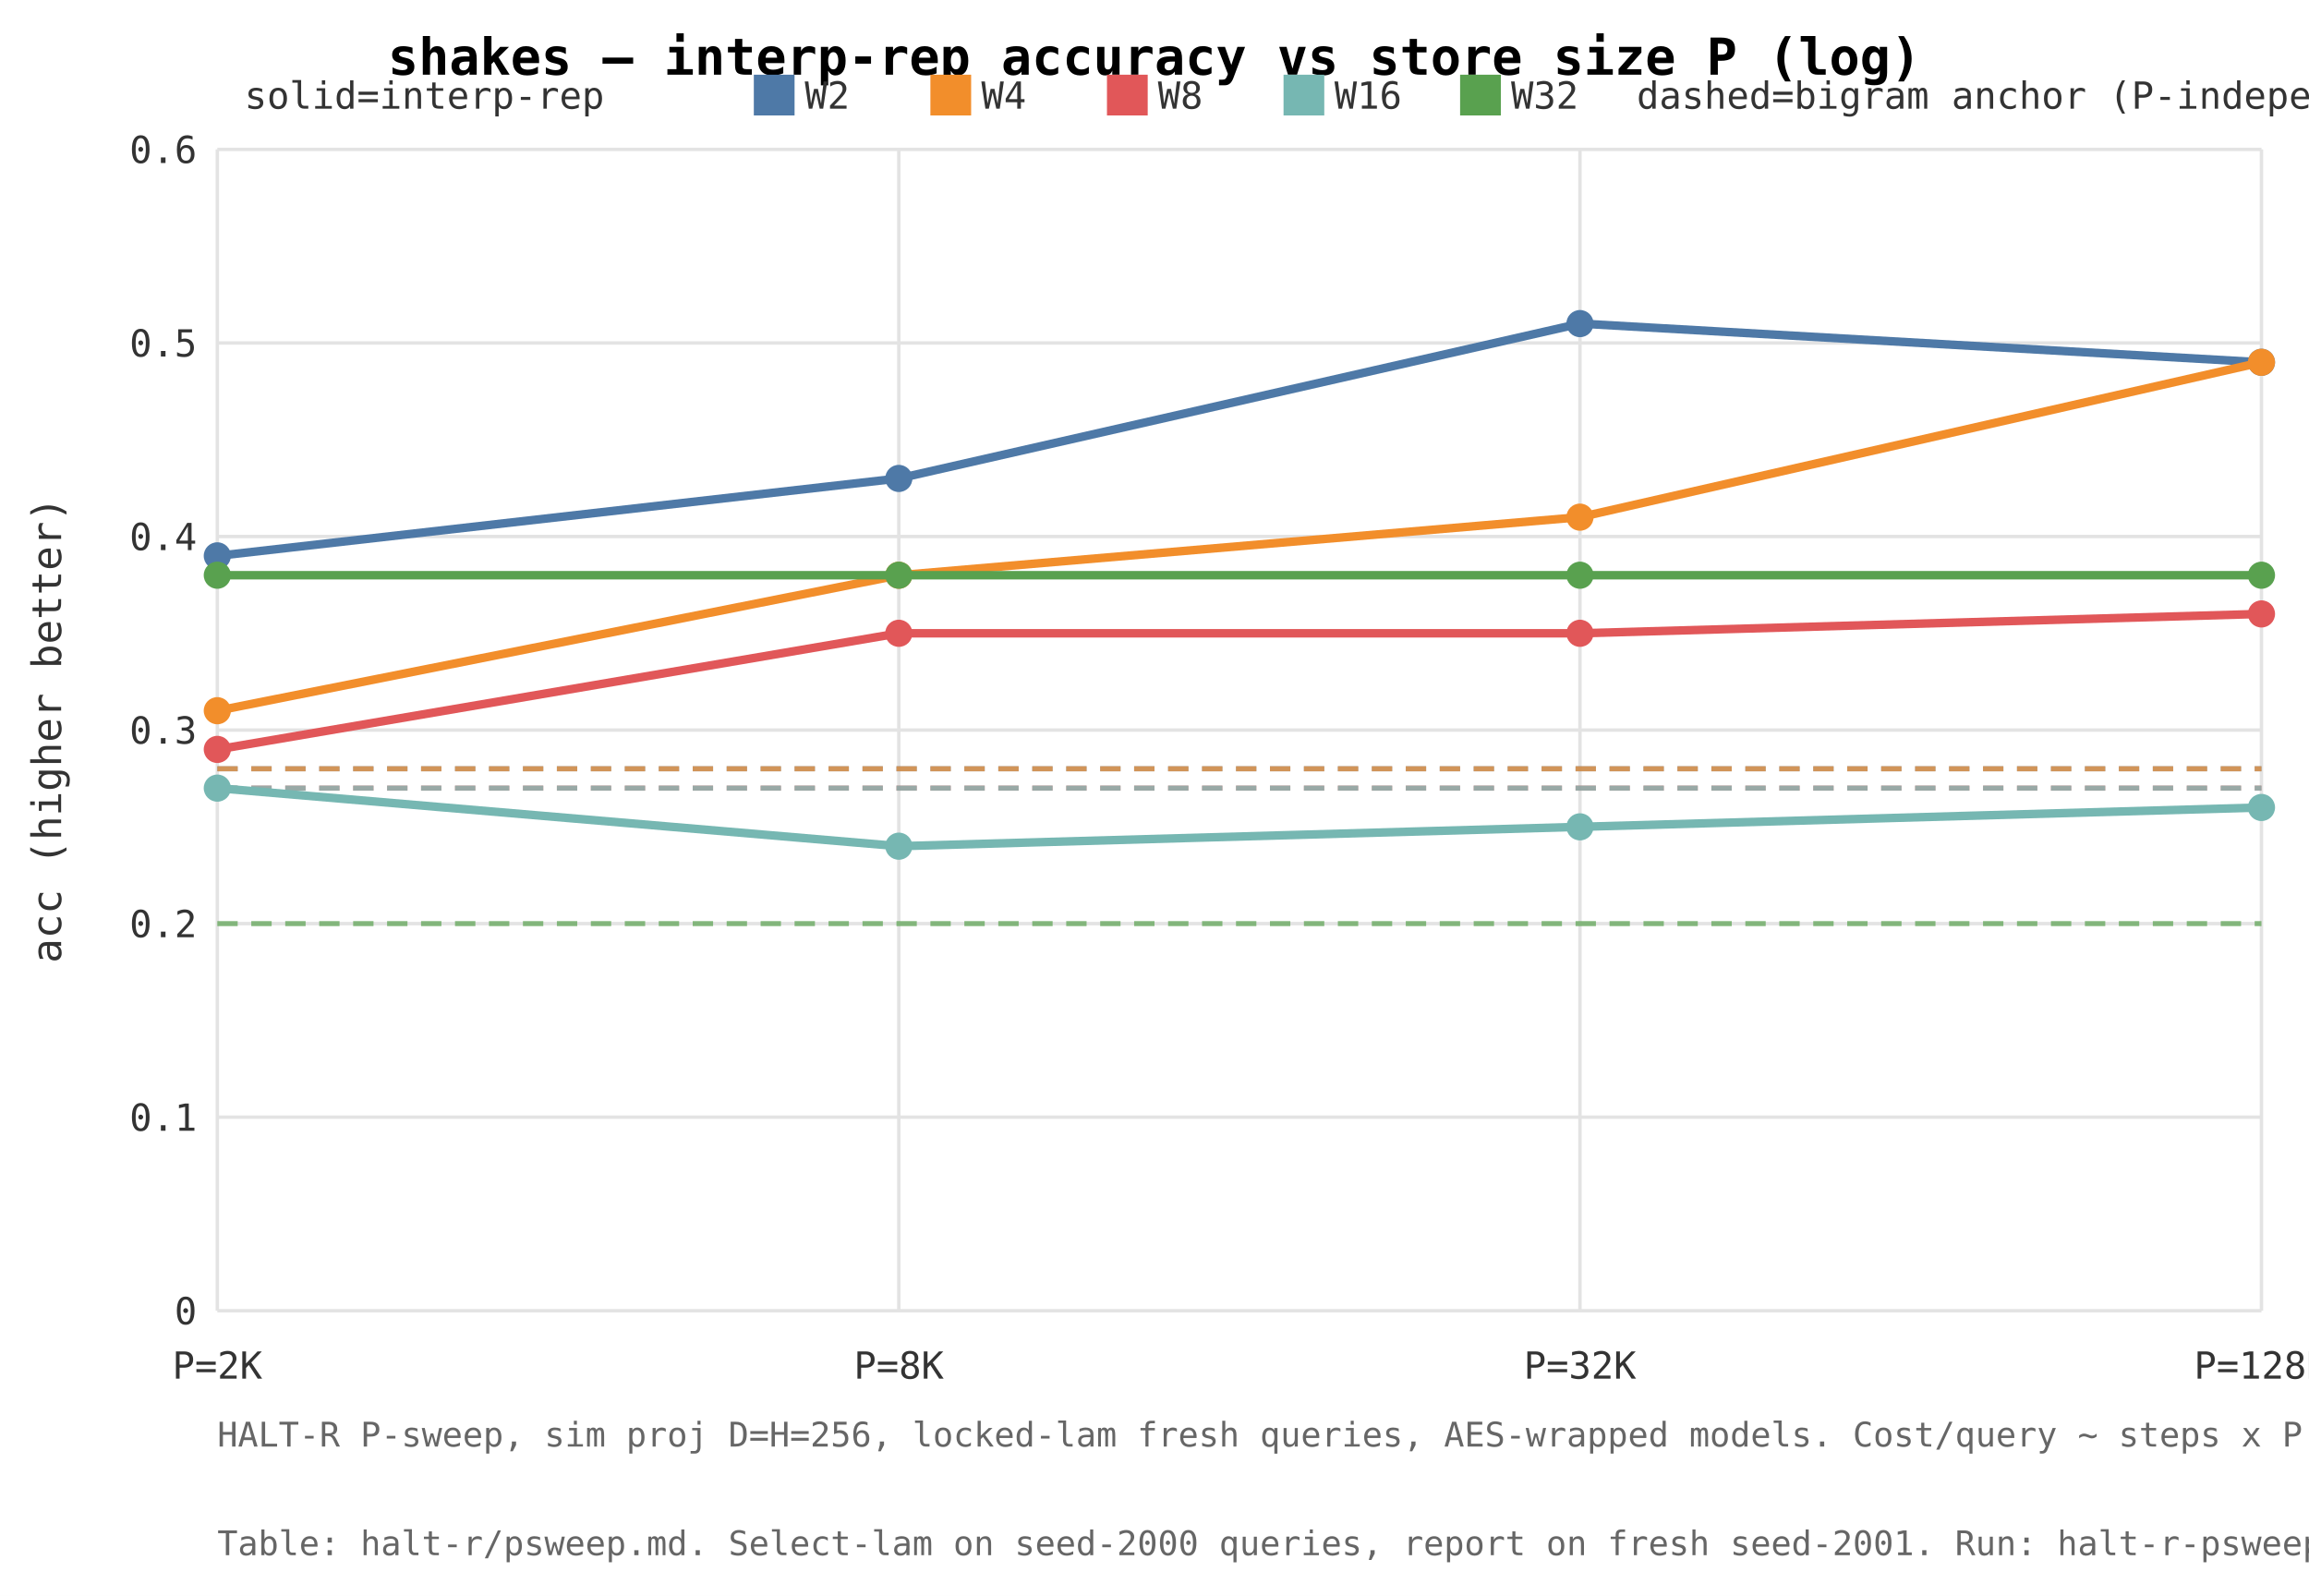
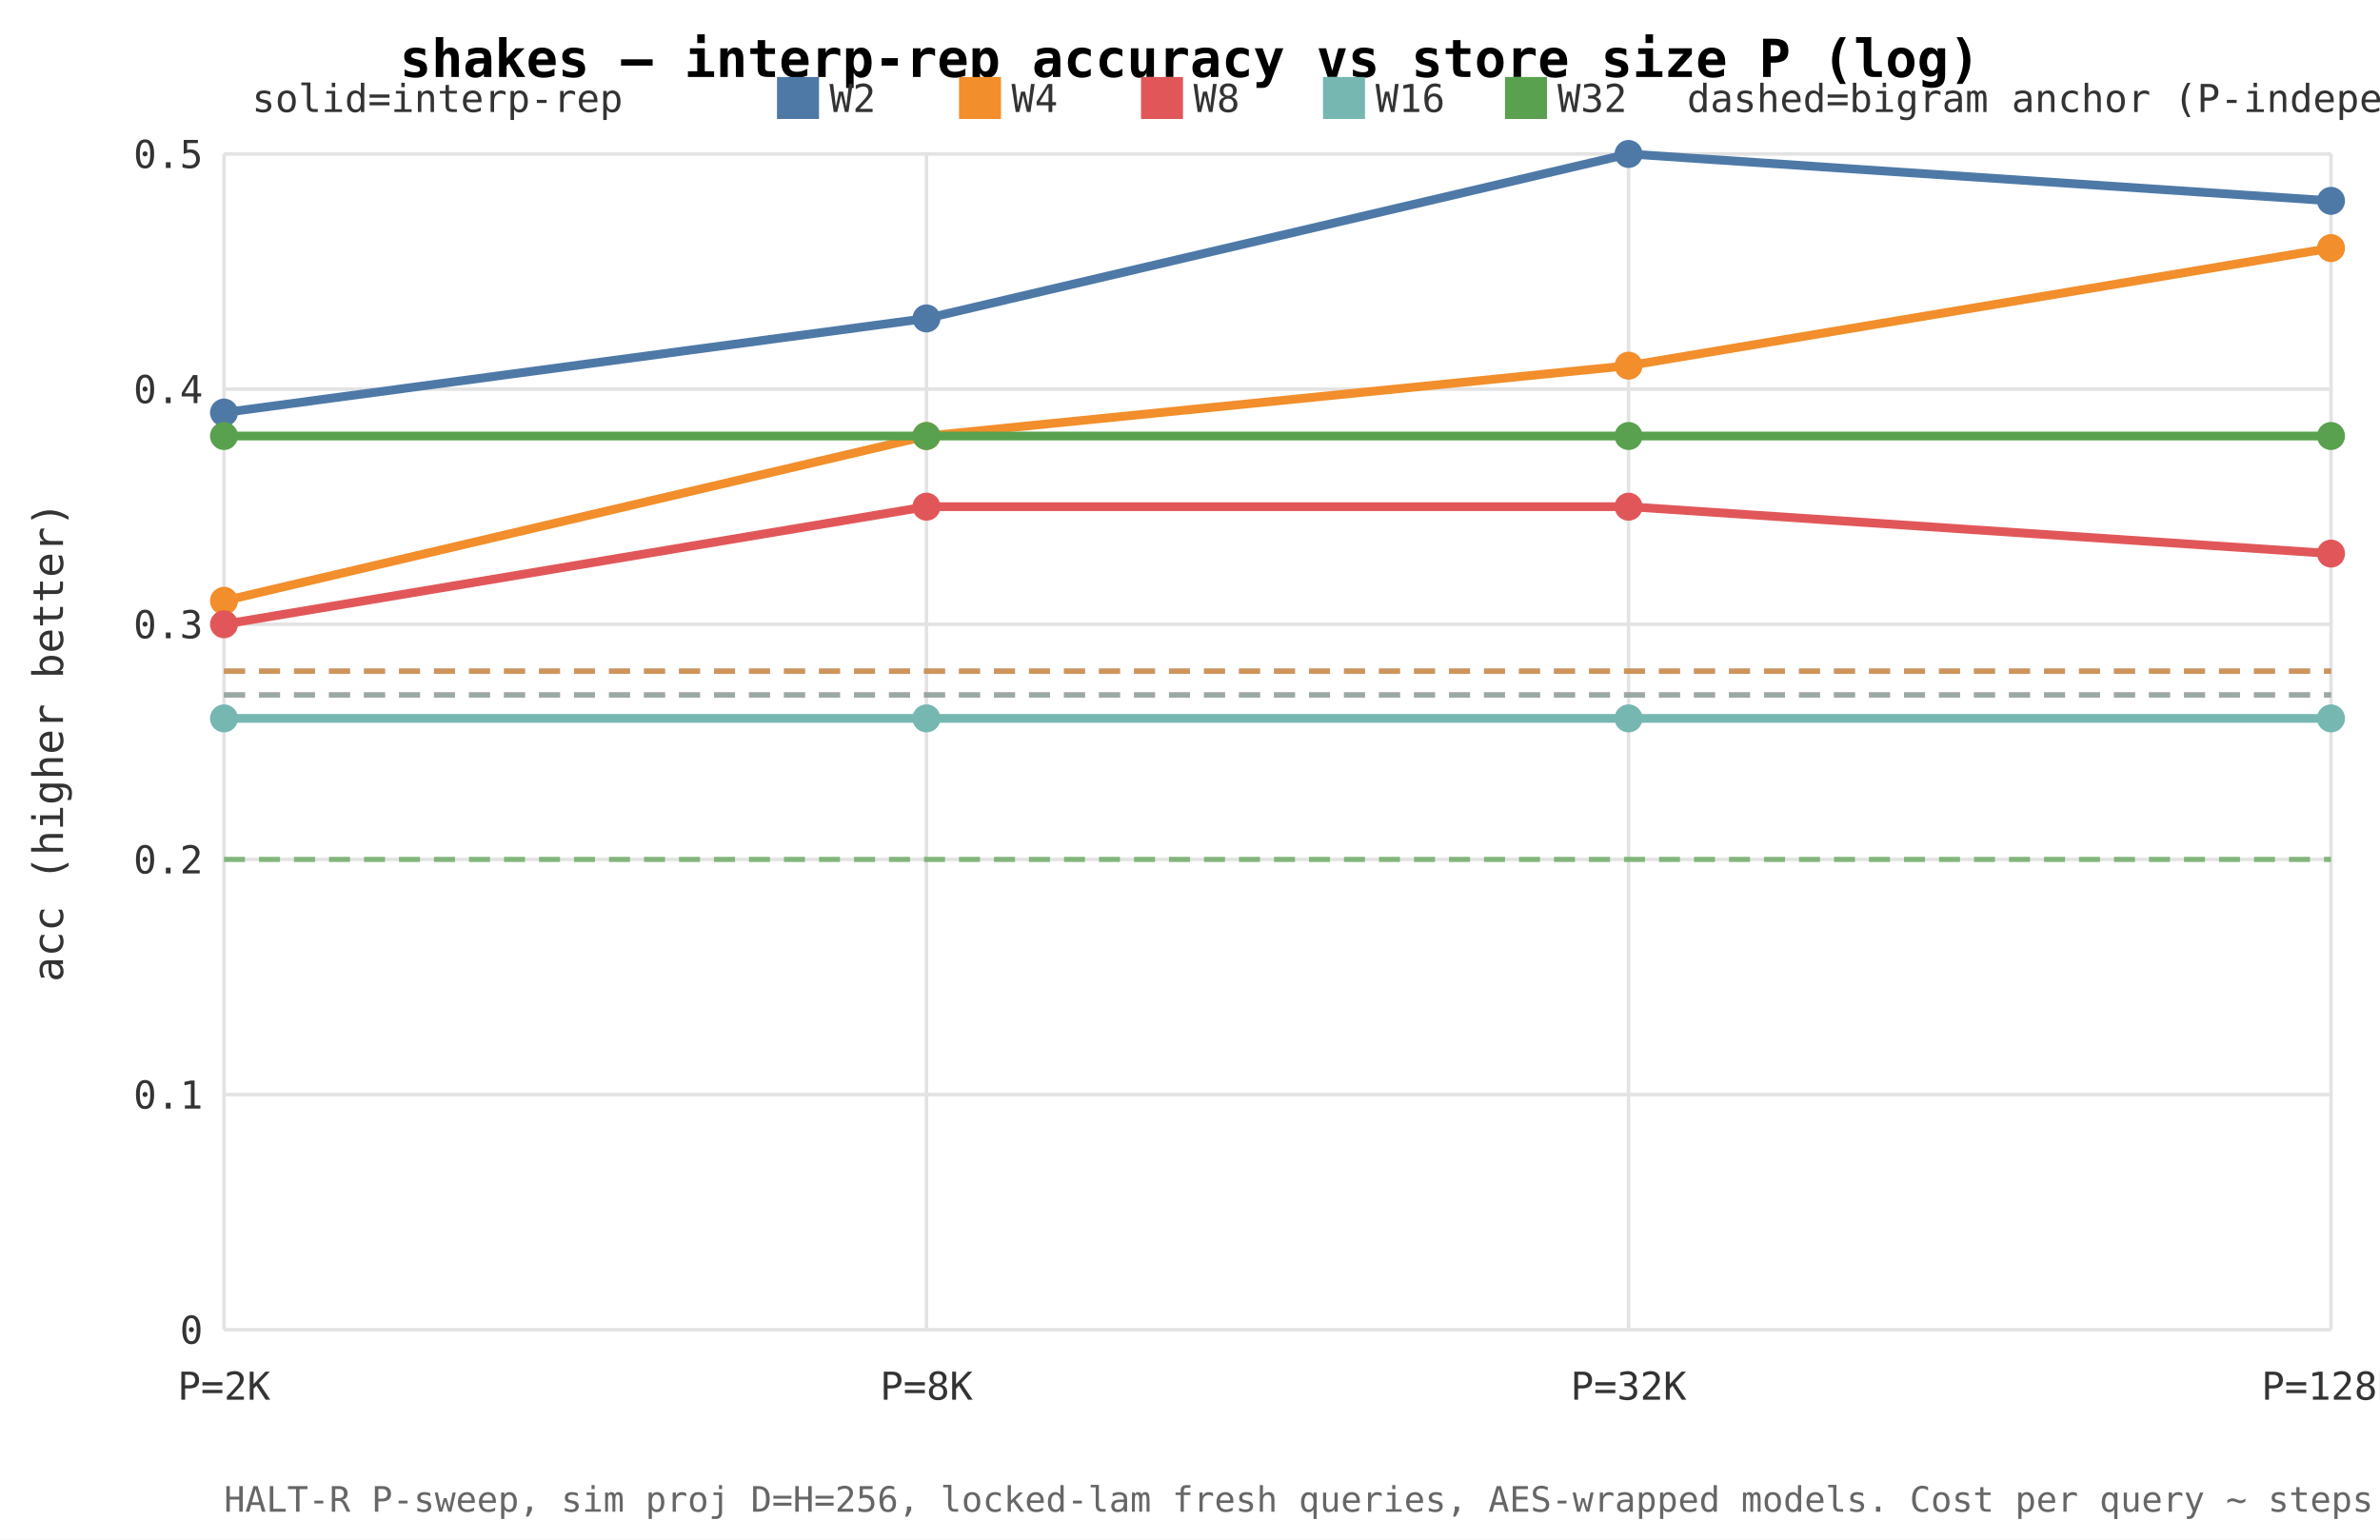
- <svg xmlns="http://www.w3.org/2000/svg" width="680" height="470" font-family="monospace">
-   <rect width="680" height="470" fill="#ffffff" />
+ <svg xmlns="http://www.w3.org/2000/svg" width="680" height="440" font-family="monospace">
+   <rect width="680" height="440" fill="#ffffff" />
  <text x="340" y="22" text-anchor="middle" font-size="15" font-weight="bold">shakes — interp-rep accuracy vs store size P (log)</text>
-   <line x1="64" y1="386.0" x2="666" y2="386.0" stroke="#e3e3e3" />
-   <text x="58" y="390.0" text-anchor="end" font-size="11" fill="#333">0</text>
-   <line x1="64" y1="329.0" x2="666" y2="329.0" stroke="#e3e3e3" />
-   <text x="58" y="333.0" text-anchor="end" font-size="11" fill="#333">0.1</text>
-   <line x1="64" y1="272.0" x2="666" y2="272.0" stroke="#e3e3e3" />
-   <text x="58" y="276.0" text-anchor="end" font-size="11" fill="#333">0.2</text>
-   <line x1="64" y1="215.0" x2="666" y2="215.0" stroke="#e3e3e3" />
-   <text x="58" y="219.0" text-anchor="end" font-size="11" fill="#333">0.3</text>
-   <line x1="64" y1="158.0" x2="666" y2="158.0" stroke="#e3e3e3" />
-   <text x="58" y="162.0" text-anchor="end" font-size="11" fill="#333">0.4</text>
-   <line x1="64" y1="101.0" x2="666" y2="101.0" stroke="#e3e3e3" />
-   <text x="58" y="105.0" text-anchor="end" font-size="11" fill="#333">0.5</text>
+   <line x1="64" y1="380.0" x2="666" y2="380.0" stroke="#e3e3e3" />
+   <text x="58" y="384.0" text-anchor="end" font-size="11" fill="#333">0</text>
+   <line x1="64" y1="312.8" x2="666" y2="312.8" stroke="#e3e3e3" />
+   <text x="58" y="316.8" text-anchor="end" font-size="11" fill="#333">0.1</text>
+   <line x1="64" y1="245.6" x2="666" y2="245.6" stroke="#e3e3e3" />
+   <text x="58" y="249.6" text-anchor="end" font-size="11" fill="#333">0.2</text>
+   <line x1="64" y1="178.4" x2="666" y2="178.4" stroke="#e3e3e3" />
+   <text x="58" y="182.4" text-anchor="end" font-size="11" fill="#333">0.3</text>
+   <line x1="64" y1="111.2" x2="666" y2="111.2" stroke="#e3e3e3" />
+   <text x="58" y="115.2" text-anchor="end" font-size="11" fill="#333">0.4</text>
  <line x1="64" y1="44.0" x2="666" y2="44.0" stroke="#e3e3e3" />
-   <text x="58" y="48.0" text-anchor="end" font-size="11" fill="#333">0.6</text>
-   <line x1="64.0" y1="44" x2="64.0" y2="386" stroke="#e3e3e3" />
-   <text x="64.0" y="406" text-anchor="middle" font-size="11" fill="#333">P=2K</text>
-   <line x1="264.7" y1="44" x2="264.7" y2="386" stroke="#e3e3e3" />
-   <text x="264.7" y="406" text-anchor="middle" font-size="11" fill="#333">P=8K</text>
-   <line x1="465.3" y1="44" x2="465.3" y2="386" stroke="#e3e3e3" />
-   <text x="465.3" y="406" text-anchor="middle" font-size="11" fill="#333">P=32K</text>
-   <line x1="666.0" y1="44" x2="666.0" y2="386" stroke="#e3e3e3" />
-   <text x="666.0" y="406" text-anchor="middle" font-size="11" fill="#333">P=128K</text>
-   <text x="18" y="215" text-anchor="middle" font-size="12" fill="#333" transform="rotate(-90 18 215)">acc (higher better)</text>
-   <line x1="64" y1="226.4" x2="666" y2="226.4" stroke="#4e79a7" stroke-dasharray="6,4" stroke-width="1.5" opacity="0.7" />
-   <line x1="64" y1="226.4" x2="666" y2="226.4" stroke="#f28e2b" stroke-dasharray="6,4" stroke-width="1.5" opacity="0.7" />
-   <line x1="64" y1="232.1" x2="666" y2="232.1" stroke="#e15759" stroke-dasharray="6,4" stroke-width="1.5" opacity="0.7" />
-   <line x1="64" y1="232.1" x2="666" y2="232.1" stroke="#76b7b2" stroke-dasharray="6,4" stroke-width="1.5" opacity="0.7" />
-   <line x1="64" y1="272.0" x2="666" y2="272.0" stroke="#59a14f" stroke-dasharray="6,4" stroke-width="1.5" opacity="0.7" />
-   <polyline points="64.0,163.7 264.7,140.9 465.3,95.3 666.0,106.7" fill="none" stroke="#4e79a7" stroke-width="2.5" />
-   <circle cx="64.0" cy="163.7" r="4" fill="#4e79a7" />
-   <circle cx="264.7" cy="140.9" r="4" fill="#4e79a7" />
-   <circle cx="465.3" cy="95.3" r="4" fill="#4e79a7" />
-   <circle cx="666.0" cy="106.7" r="4" fill="#4e79a7" />
-   <polyline points="64.0,209.3 264.7,169.4 465.3,152.3 666.0,106.7" fill="none" stroke="#f28e2b" stroke-width="2.5" />
-   <circle cx="64.0" cy="209.3" r="4" fill="#f28e2b" />
-   <circle cx="264.7" cy="169.4" r="4" fill="#f28e2b" />
-   <circle cx="465.3" cy="152.3" r="4" fill="#f28e2b" />
-   <circle cx="666.0" cy="106.7" r="4" fill="#f28e2b" />
-   <polyline points="64.0,220.7 264.7,186.5 465.3,186.5 666.0,180.8" fill="none" stroke="#e15759" stroke-width="2.5" />
-   <circle cx="64.0" cy="220.7" r="4" fill="#e15759" />
-   <circle cx="264.7" cy="186.5" r="4" fill="#e15759" />
-   <circle cx="465.3" cy="186.5" r="4" fill="#e15759" />
-   <circle cx="666.0" cy="180.8" r="4" fill="#e15759" />
-   <polyline points="64.0,232.1 264.7,249.2 465.3,243.5 666.0,237.8" fill="none" stroke="#76b7b2" stroke-width="2.5" />
-   <circle cx="64.0" cy="232.1" r="4" fill="#76b7b2" />
-   <circle cx="264.7" cy="249.2" r="4" fill="#76b7b2" />
-   <circle cx="465.3" cy="243.5" r="4" fill="#76b7b2" />
-   <circle cx="666.0" cy="237.8" r="4" fill="#76b7b2" />
-   <polyline points="64.0,169.4 264.7,169.4 465.3,169.4 666.0,169.4" fill="none" stroke="#59a14f" stroke-width="2.5" />
-   <circle cx="64.0" cy="169.4" r="4" fill="#59a14f" />
-   <circle cx="264.7" cy="169.4" r="4" fill="#59a14f" />
-   <circle cx="465.3" cy="169.4" r="4" fill="#59a14f" />
-   <circle cx="666.0" cy="169.4" r="4" fill="#59a14f" />
+   <text x="58" y="48.0" text-anchor="end" font-size="11" fill="#333">0.5</text>
+   <line x1="64.0" y1="44" x2="64.0" y2="380" stroke="#e3e3e3" />
+   <text x="64.0" y="400" text-anchor="middle" font-size="11" fill="#333">P=2K</text>
+   <line x1="264.7" y1="44" x2="264.7" y2="380" stroke="#e3e3e3" />
+   <text x="264.7" y="400" text-anchor="middle" font-size="11" fill="#333">P=8K</text>
+   <line x1="465.3" y1="44" x2="465.3" y2="380" stroke="#e3e3e3" />
+   <text x="465.3" y="400" text-anchor="middle" font-size="11" fill="#333">P=32K</text>
+   <line x1="666.0" y1="44" x2="666.0" y2="380" stroke="#e3e3e3" />
+   <text x="666.0" y="400" text-anchor="middle" font-size="11" fill="#333">P=128K</text>
+   <text x="18" y="212" text-anchor="middle" font-size="12" fill="#333" transform="rotate(-90 18 212)">acc (higher better)</text>
+   <line x1="64" y1="191.8" x2="666" y2="191.8" stroke="#4e79a7" stroke-dasharray="6,4" stroke-width="1.5" opacity="0.7" />
+   <line x1="64" y1="191.8" x2="666" y2="191.8" stroke="#f28e2b" stroke-dasharray="6,4" stroke-width="1.5" opacity="0.7" />
+   <line x1="64" y1="198.6" x2="666" y2="198.6" stroke="#e15759" stroke-dasharray="6,4" stroke-width="1.5" opacity="0.7" />
+   <line x1="64" y1="198.6" x2="666" y2="198.6" stroke="#76b7b2" stroke-dasharray="6,4" stroke-width="1.5" opacity="0.7" />
+   <line x1="64" y1="245.6" x2="666" y2="245.6" stroke="#59a14f" stroke-dasharray="6,4" stroke-width="1.5" opacity="0.7" />
+   <polyline points="64.0,117.9 264.7,91.0 465.3,44.0 666.0,57.4" fill="none" stroke="#4e79a7" stroke-width="2.5" />
+   <circle cx="64.0" cy="117.9" r="4" fill="#4e79a7" />
+   <circle cx="264.7" cy="91.0" r="4" fill="#4e79a7" />
+   <circle cx="465.3" cy="44.0" r="4" fill="#4e79a7" />
+   <circle cx="666.0" cy="57.4" r="4" fill="#4e79a7" />
+   <polyline points="64.0,171.7 264.7,124.6 465.3,104.5 666.0,70.9" fill="none" stroke="#f28e2b" stroke-width="2.5" />
+   <circle cx="64.0" cy="171.7" r="4" fill="#f28e2b" />
+   <circle cx="264.7" cy="124.6" r="4" fill="#f28e2b" />
+   <circle cx="465.3" cy="104.5" r="4" fill="#f28e2b" />
+   <circle cx="666.0" cy="70.9" r="4" fill="#f28e2b" />
+   <polyline points="64.0,178.4 264.7,144.8 465.3,144.8 666.0,158.2" fill="none" stroke="#e15759" stroke-width="2.5" />
+   <circle cx="64.0" cy="178.4" r="4" fill="#e15759" />
+   <circle cx="264.7" cy="144.8" r="4" fill="#e15759" />
+   <circle cx="465.3" cy="144.8" r="4" fill="#e15759" />
+   <circle cx="666.0" cy="158.2" r="4" fill="#e15759" />
+   <polyline points="64.0,205.3 264.7,205.3 465.3,205.3 666.0,205.3" fill="none" stroke="#76b7b2" stroke-width="2.5" />
+   <circle cx="64.0" cy="205.3" r="4" fill="#76b7b2" />
+   <circle cx="264.7" cy="205.3" r="4" fill="#76b7b2" />
+   <circle cx="465.3" cy="205.3" r="4" fill="#76b7b2" />
+   <circle cx="666.0" cy="205.3" r="4" fill="#76b7b2" />
+   <polyline points="64.0,124.6 264.7,124.6 465.3,124.6 666.0,124.6" fill="none" stroke="#59a14f" stroke-width="2.5" />
+   <circle cx="64.0" cy="124.6" r="4" fill="#59a14f" />
+   <circle cx="264.7" cy="124.6" r="4" fill="#59a14f" />
+   <circle cx="465.3" cy="124.6" r="4" fill="#59a14f" />
+   <circle cx="666.0" cy="124.6" r="4" fill="#59a14f" />
  <text x="72" y="32" font-size="11" fill="#333">solid=interp-rep</text>
  <rect x="222" y="22" width="12" height="12" fill="#4e79a7" />
  <text x="237" y="32" font-size="11" fill="#333">W2</text>
  <rect x="274" y="22" width="12" height="12" fill="#f28e2b" />
  <text x="289" y="32" font-size="11" fill="#333">W4</text>
  <rect x="326" y="22" width="12" height="12" fill="#e15759" />
  <text x="341" y="32" font-size="11" fill="#333">W8</text>
  <rect x="378" y="22" width="12" height="12" fill="#76b7b2" />
  <text x="393" y="32" font-size="11" fill="#333">W16</text>
  <rect x="430" y="22" width="12" height="12" fill="#59a14f" />
  <text x="445" y="32" font-size="11" fill="#333">W32</text>
  <text x="482" y="32" font-size="11" fill="#333">dashed=bigram anchor (P-independent)</text>
-   <text x="64" y="426" font-size="10" fill="#666">HALT-R P-sweep, sim proj D=H=256, locked-lam fresh queries, AES-wrapped models. Cost/query ~ steps x P x D x 2 FLOP (linear in P; steps fall as P grows).</text>
-   <text x="64" y="458" font-size="10" fill="#666">Table: halt-r/psweep.md. Select-lam on seed-2000 queries, report on fresh seed-2001. Run: halt-r-psweep CI.</text>
+   <text x="64" y="432" font-size="10" fill="#666">HALT-R P-sweep, sim proj D=H=256, locked-lam fresh queries, AES-wrapped models. Cost per query ~ steps x P x D x 2 FLOP (linear in P).</text>
</svg>
